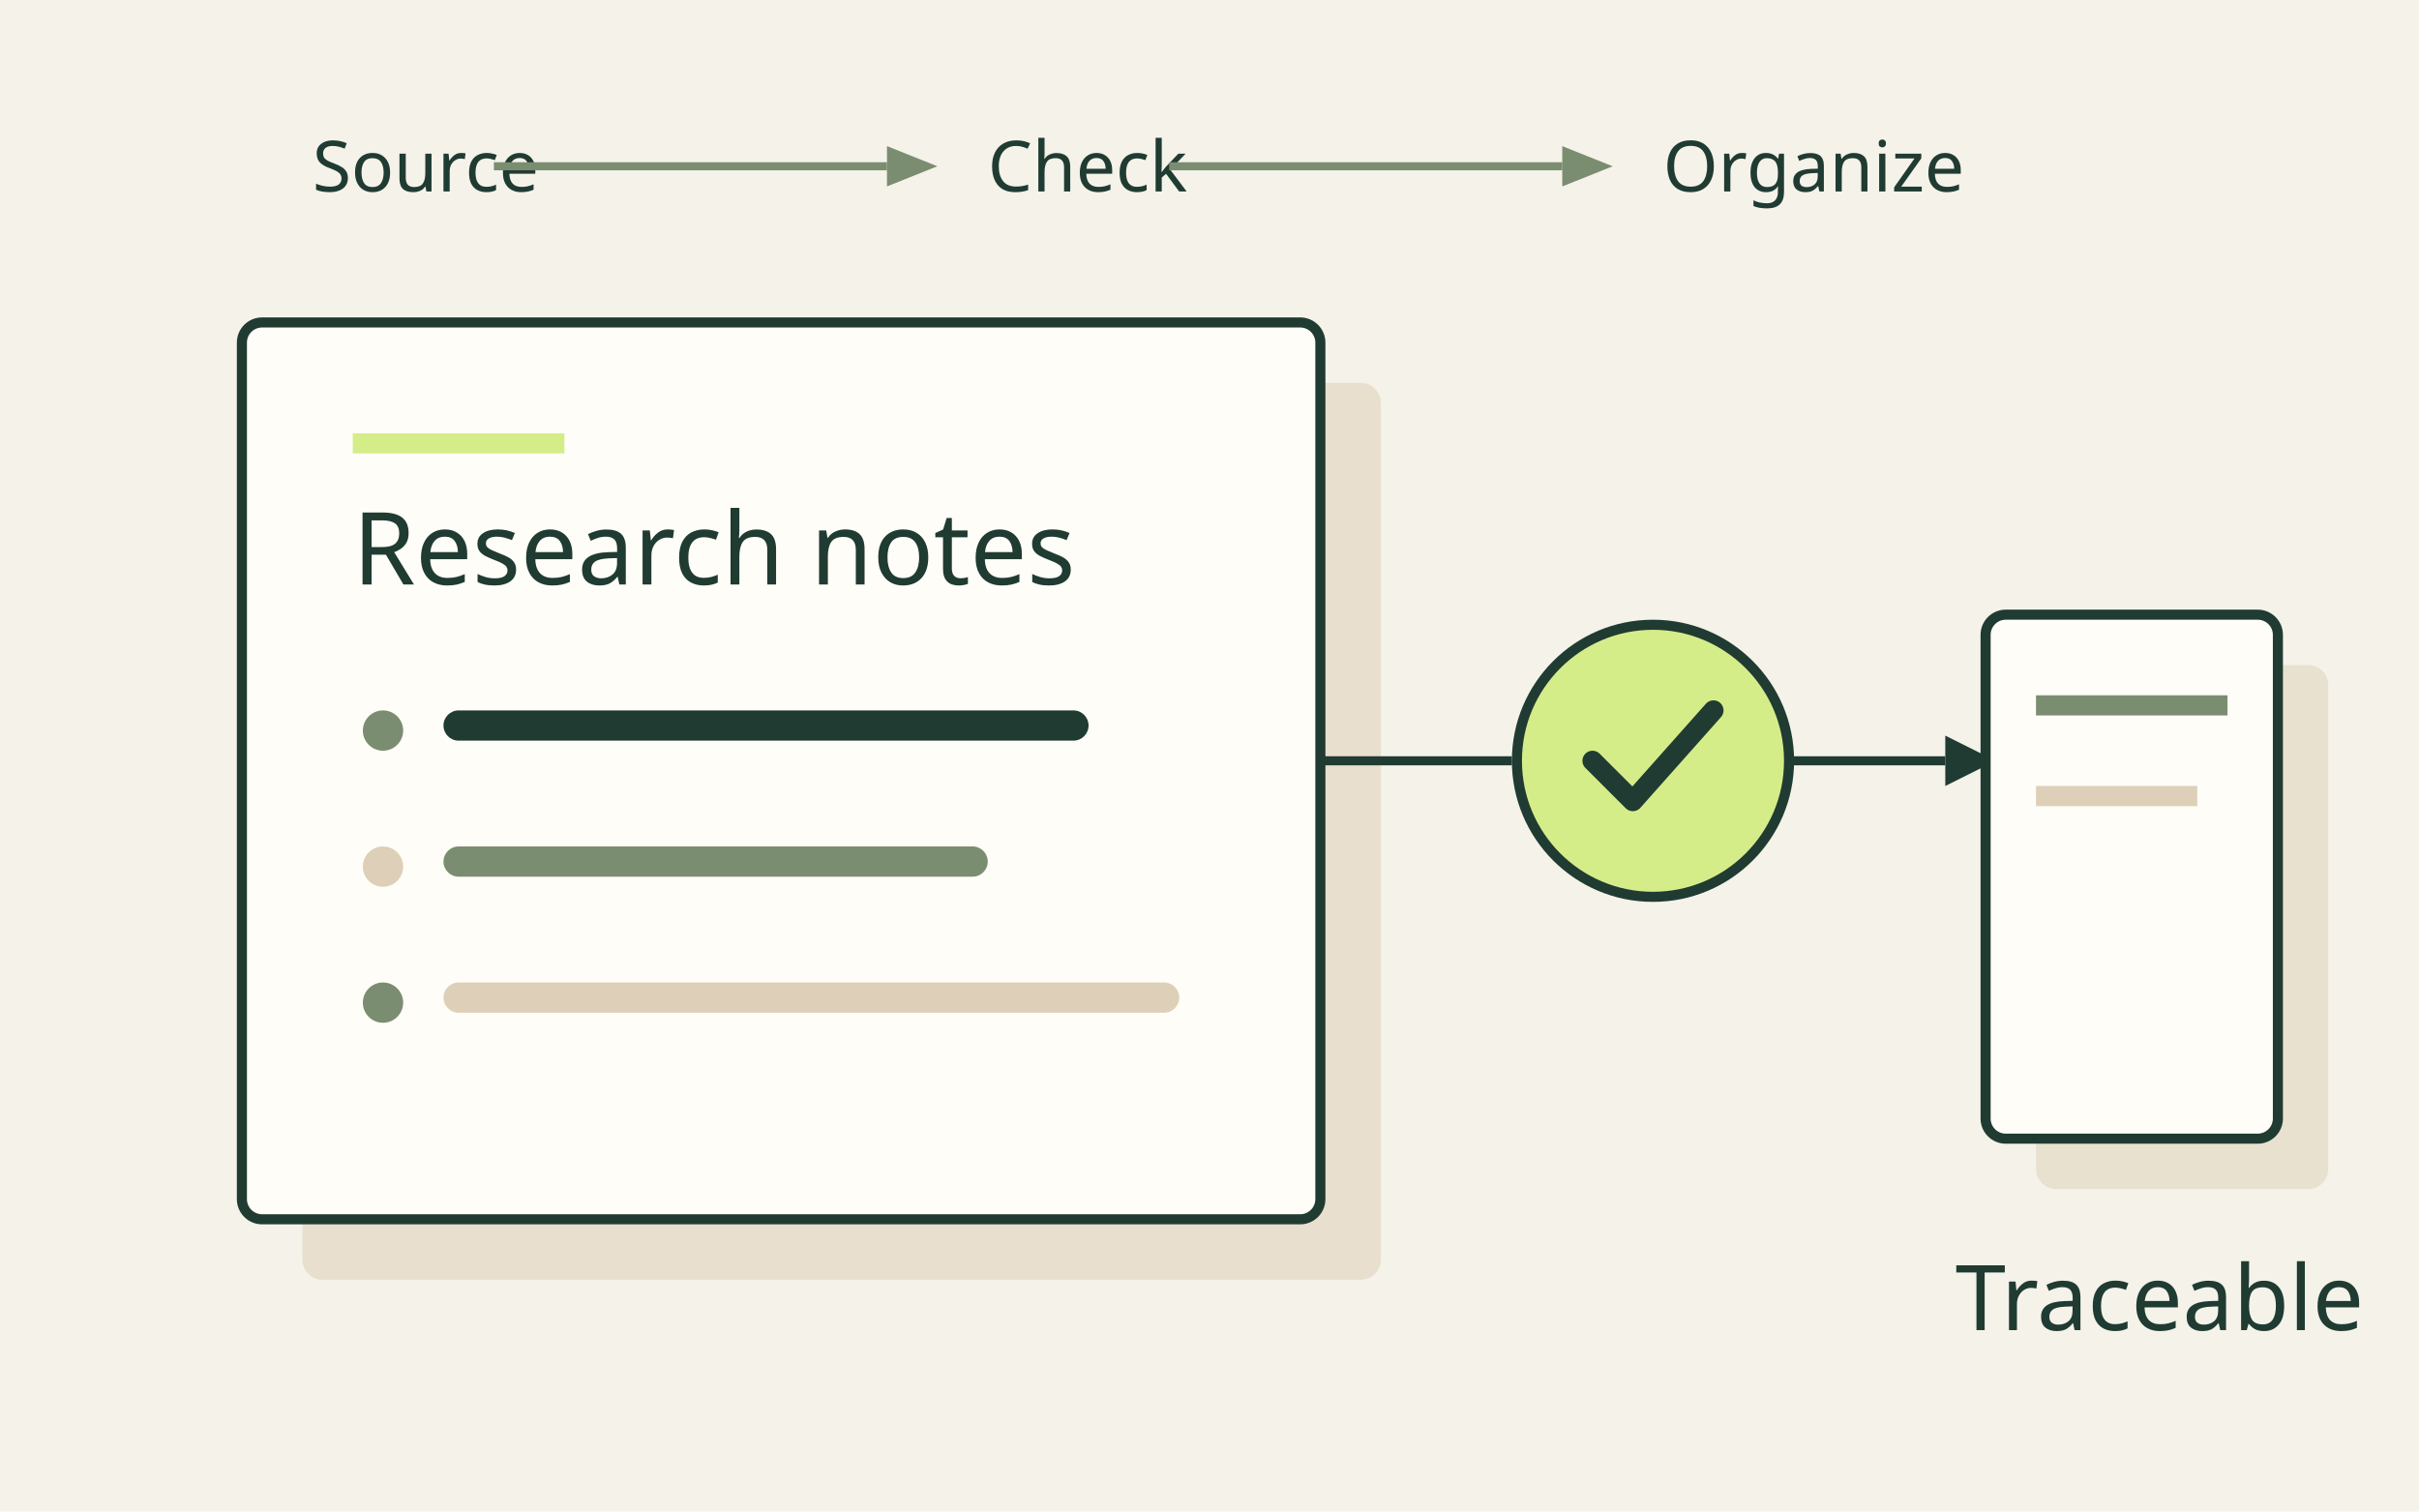
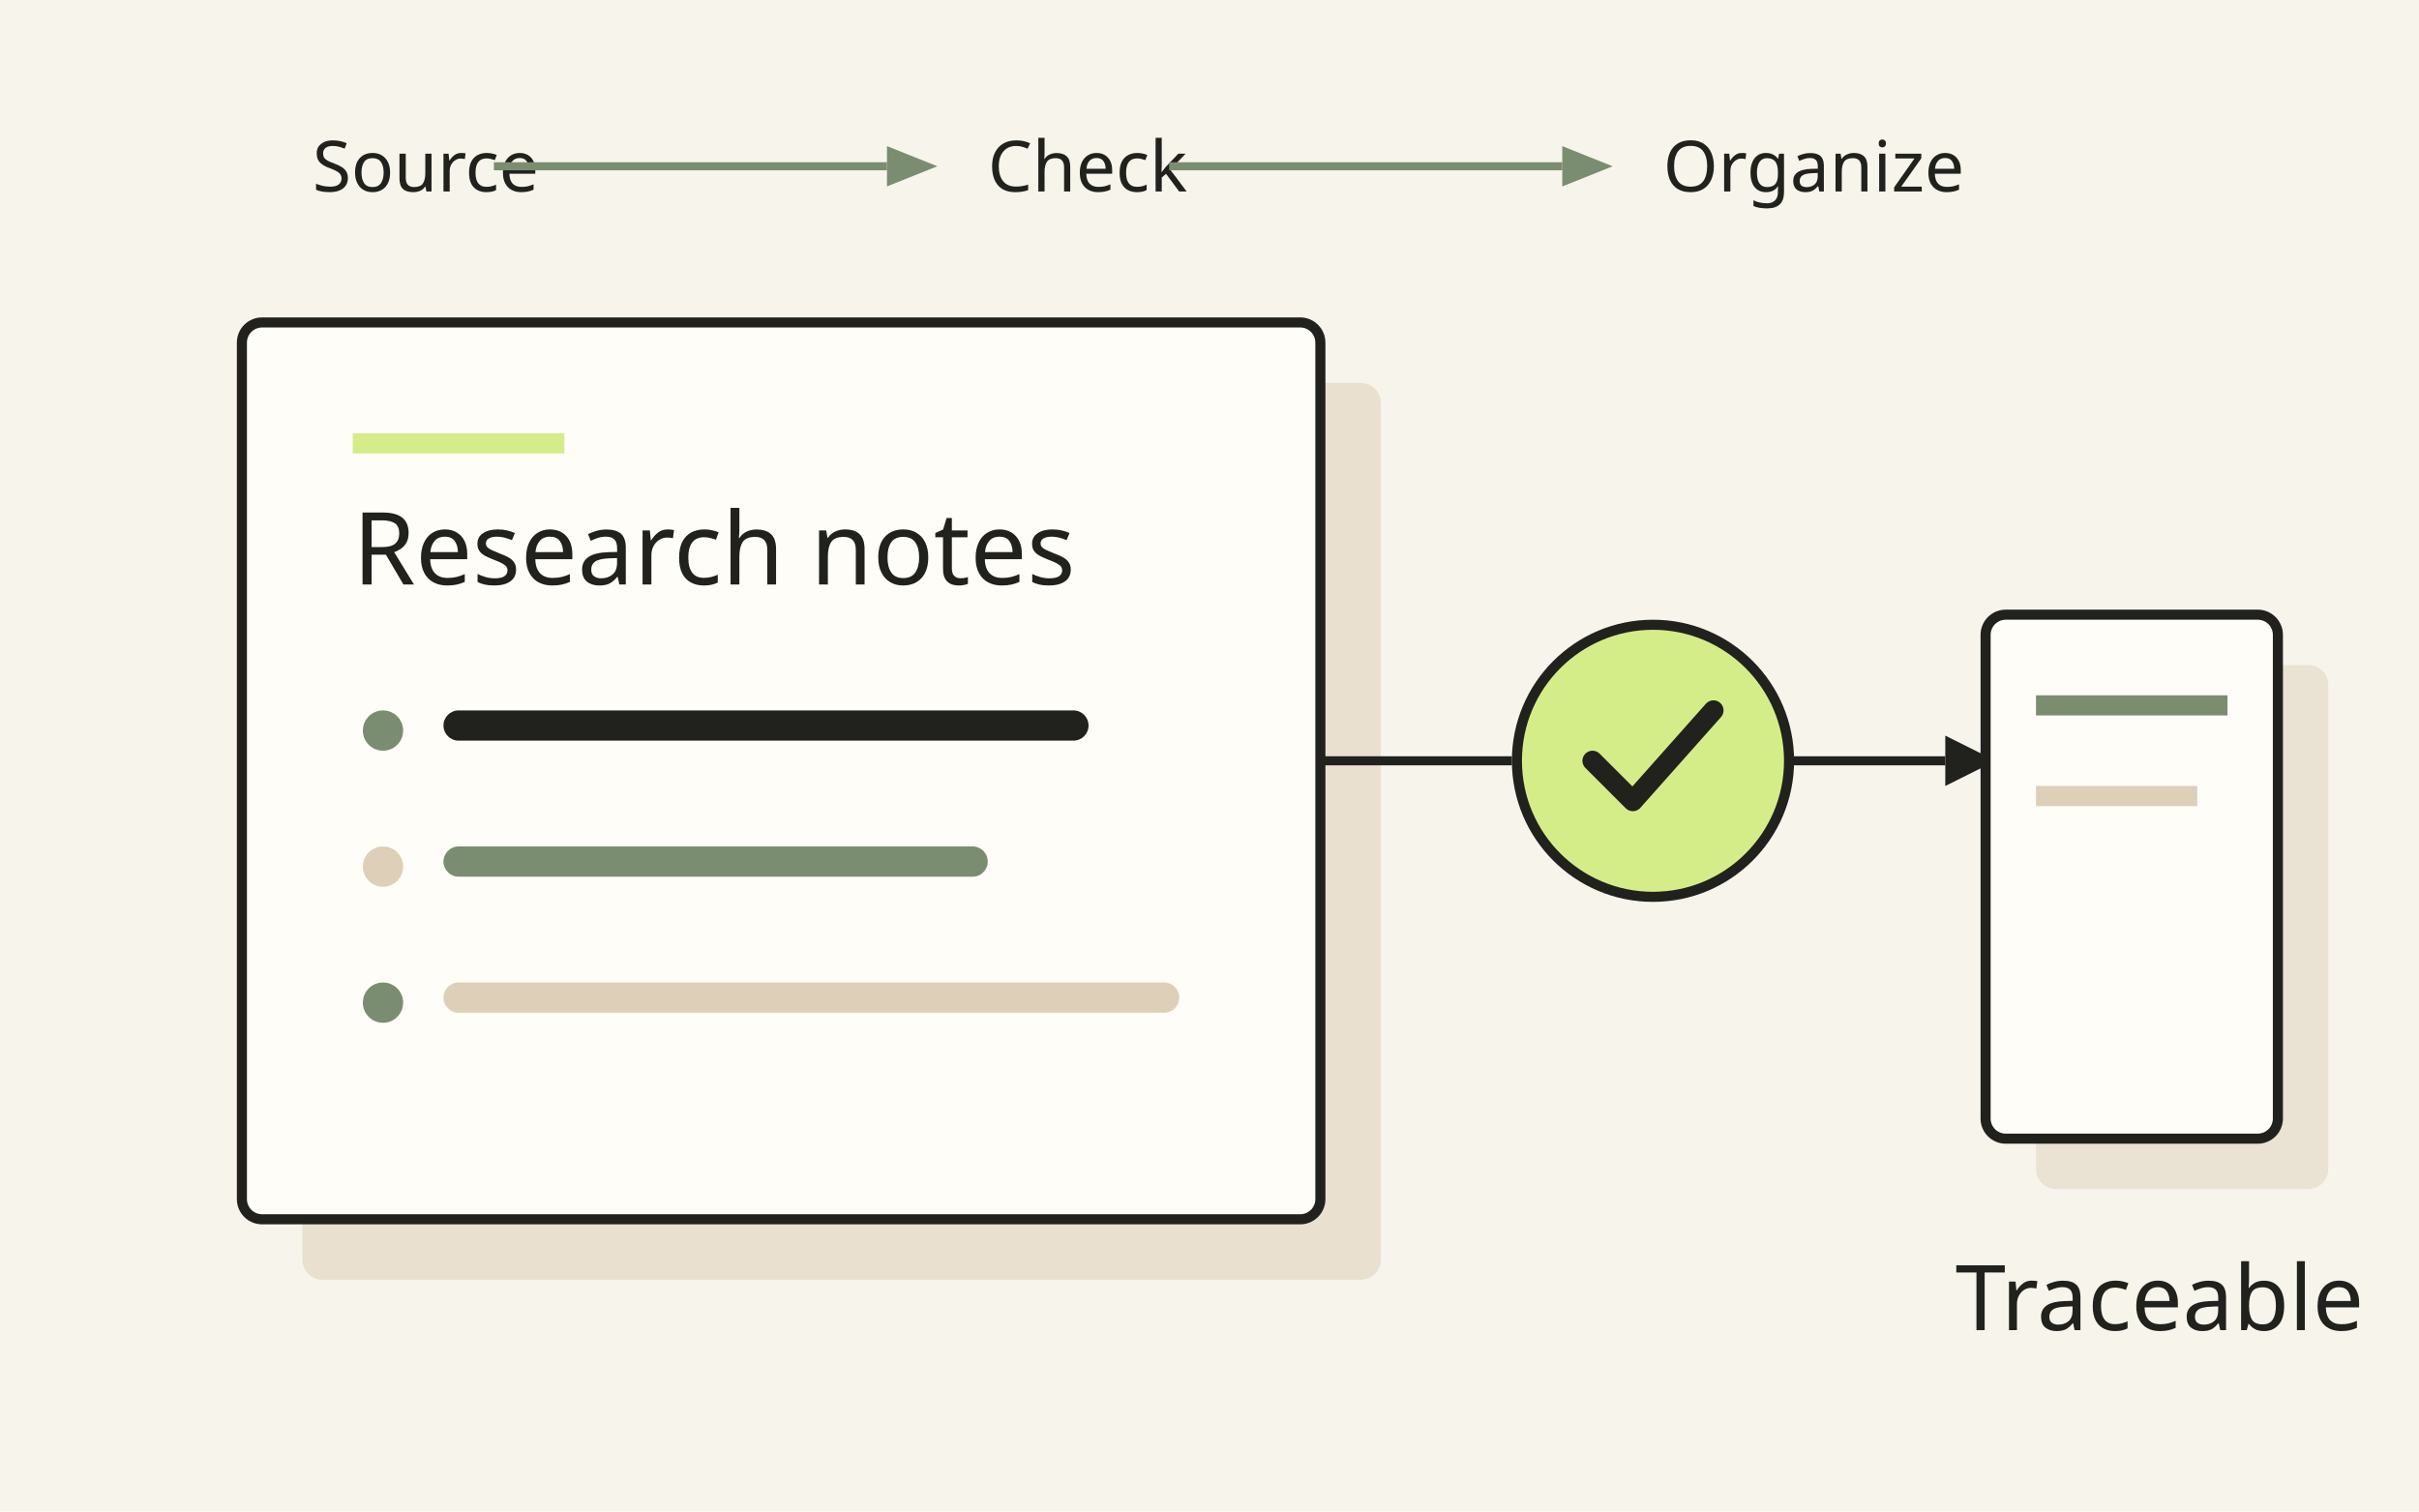
<svg xmlns="http://www.w3.org/2000/svg" viewBox="0 0 480 300" role="img" aria-labelledby="research-title">
-   <rect width="480" height="300" fill="#f4f2e9" />
-   <text x="62" y="38" font-family="PingFang SC, sans-serif" font-size="14" fill="#203b32">Source</text>
+   <rect width="480" height="300" fill="#f7f4ec" />
+   <text x="62" y="38" font-family="PingFang SC, sans-serif" font-size="14" fill="#21211e">Source</text>
  <line x1="98" y1="33" x2="176" y2="33" stroke="#7b8d70" stroke-width="1.6" />
  <polygon points="176,29 186,33 176,37" fill="#7b8d70" />
-   <text x="196" y="38" font-family="PingFang SC, sans-serif" font-size="14" fill="#203b32">Check</text>
+   <text x="196" y="38" font-family="PingFang SC, sans-serif" font-size="14" fill="#21211e">Check</text>
  <line x1="232" y1="33" x2="310" y2="33" stroke="#7b8d70" stroke-width="1.6" />
  <polygon points="310,29 320,33 310,37" fill="#7b8d70" />
-   <text x="330" y="38" font-family="PingFang SC, sans-serif" font-size="14" fill="#203b32">Organize</text>
+   <text x="330" y="38" font-family="PingFang SC, sans-serif" font-size="14" fill="#21211e">Organize</text>
  <rect x="60" y="76" width="214" height="178" rx="4" fill="#decfb8" opacity=".55" />
-   <rect x="48" y="64" width="214" height="178" rx="4" fill="#fffdf7" stroke="#203b32" stroke-width="2" />
+   <rect x="48" y="64" width="214" height="178" rx="4" fill="#fffdf7" stroke="#21211e" stroke-width="2" />
  <rect x="70" y="86" width="42" height="4" fill="#d5ed89" />
-   <text x="70" y="116" font-family="PingFang SC, sans-serif" font-size="20" fill="#203b32">Research notes</text>
+   <text x="70" y="116" font-family="PingFang SC, sans-serif" font-size="20" fill="#21211e">Research notes</text>
  <circle cx="76" cy="145" r="4" fill="#7b8d70" />
-   <rect x="88" y="141" width="128" height="6" rx="3" fill="#203b32" />
+   <rect x="88" y="141" width="128" height="6" rx="3" fill="#21211e" />
  <circle cx="76" cy="172" r="4" fill="#decfb8" />
  <rect x="88" y="168" width="108" height="6" rx="3" fill="#7b8d70" />
  <circle cx="76" cy="199" r="4" fill="#7b8d70" />
  <rect x="88" y="195" width="146" height="6" rx="3" fill="#decfb8" />
-   <line x1="262" y1="151" x2="300" y2="151" stroke="#203b32" stroke-width="1.8" />
-   <circle cx="328" cy="151" r="27" fill="#d5ed89" stroke="#203b32" stroke-width="2" />
-   <path d="M316 151l8 8 16-18" fill="none" stroke="#203b32" stroke-width="4" stroke-linecap="round" stroke-linejoin="round" />
-   <line x1="355" y1="151" x2="386" y2="151" stroke="#203b32" stroke-width="1.8" />
-   <polygon points="386,146 396,151 386,156" fill="#203b32" />
+   <line x1="262" y1="151" x2="300" y2="151" stroke="#21211e" stroke-width="1.8" />
+   <circle cx="328" cy="151" r="27" fill="#d5ed89" stroke="#21211e" stroke-width="2" />
+   <path d="M316 151l8 8 16-18" fill="none" stroke="#21211e" stroke-width="4" stroke-linecap="round" stroke-linejoin="round" />
+   <line x1="355" y1="151" x2="386" y2="151" stroke="#21211e" stroke-width="1.8" />
+   <polygon points="386,146 396,151 386,156" fill="#21211e" />
  <rect x="404" y="132" width="58" height="104" rx="4" fill="#decfb8" opacity=".5" />
-   <rect x="394" y="122" width="58" height="104" rx="4" fill="#fffdf7" stroke="#203b32" stroke-width="2" />
+   <rect x="394" y="122" width="58" height="104" rx="4" fill="#fffdf7" stroke="#21211e" stroke-width="2" />
  <line x1="404" y1="140" x2="442" y2="140" stroke="#7b8d70" stroke-width="4" />
  <line x1="404" y1="158" x2="436" y2="158" stroke="#decfb8" stroke-width="4" />
-   <text x="388" y="264" font-family="PingFang SC, sans-serif" font-size="18" fill="#203b32">Traceable</text>
+   <text x="388" y="264" font-family="PingFang SC, sans-serif" font-size="18" fill="#21211e">Traceable</text>
</svg>
